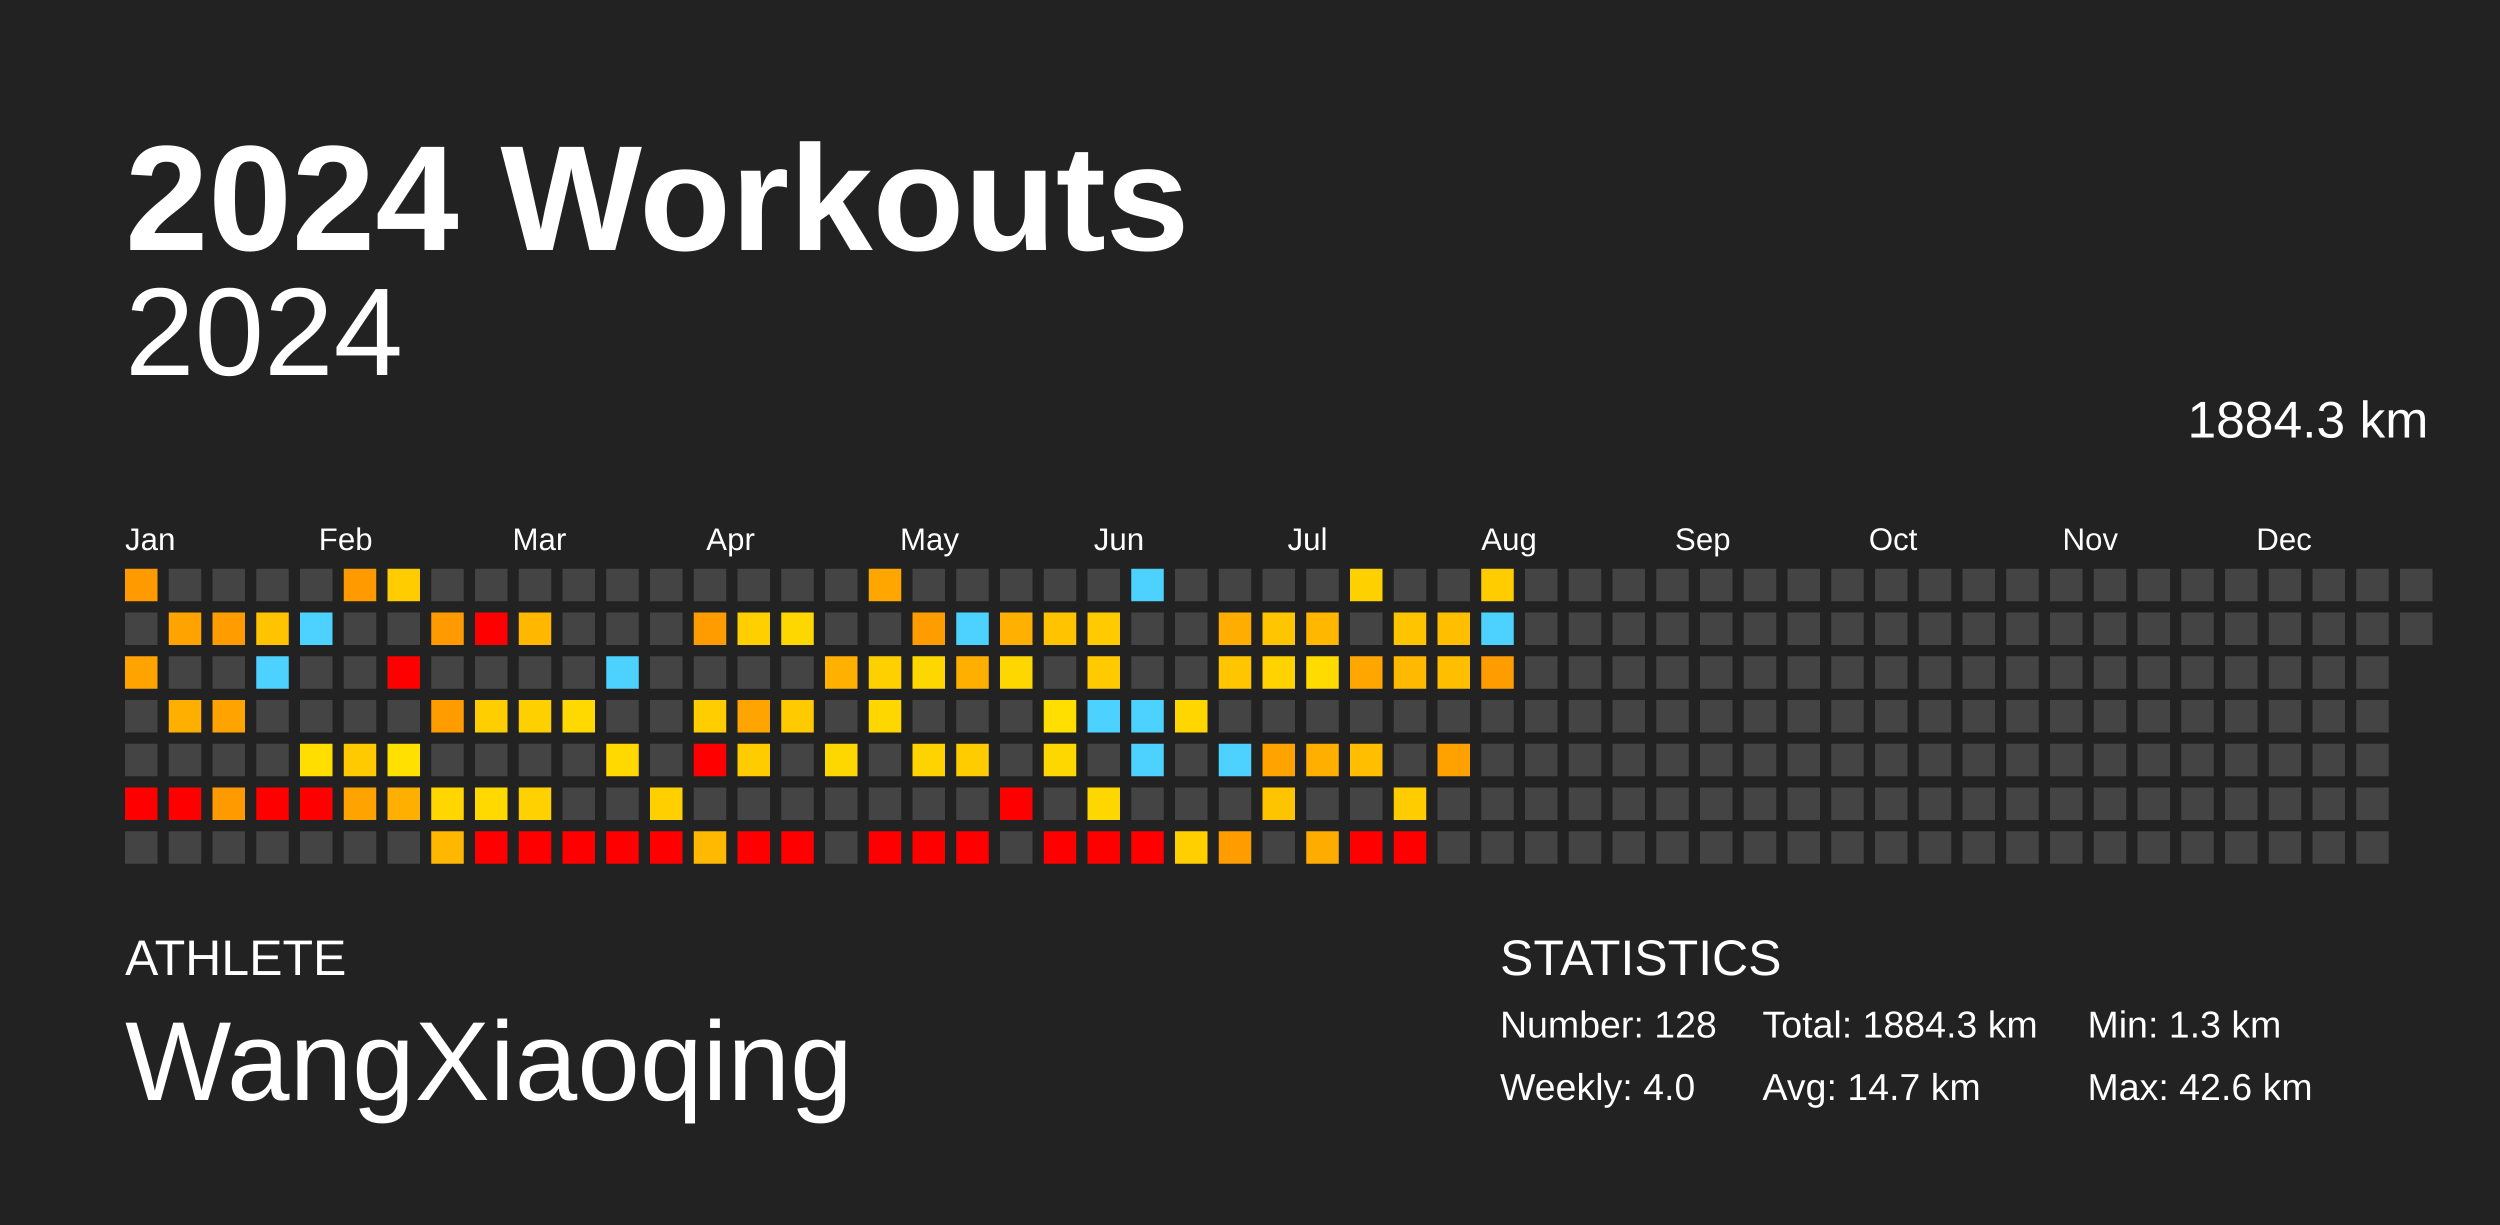
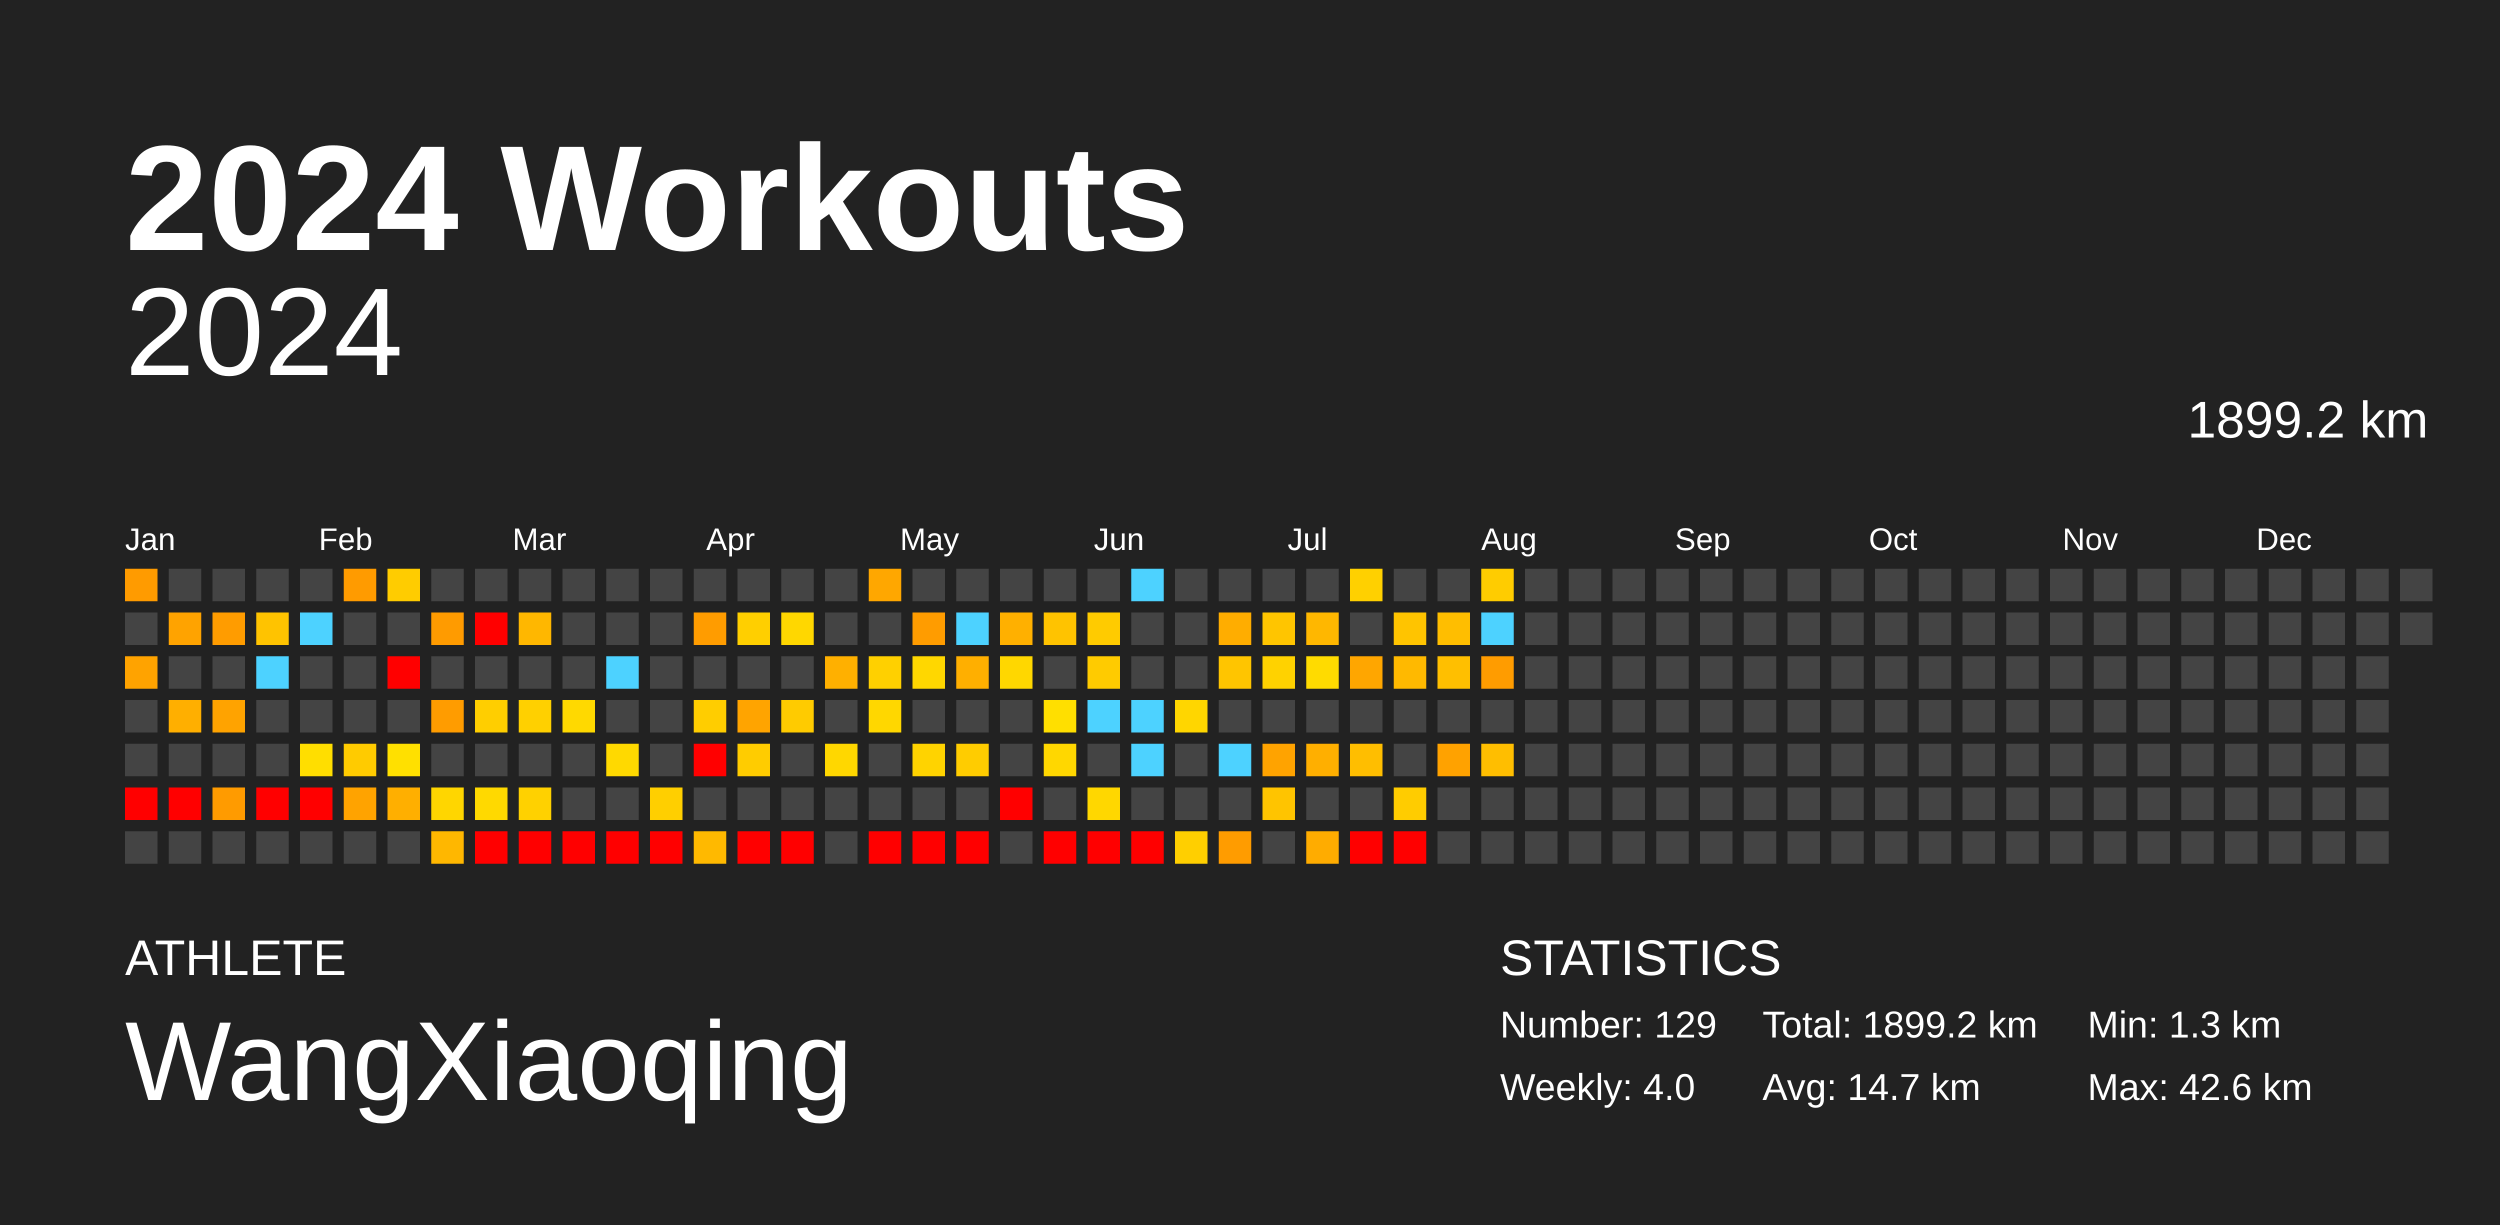
<svg xmlns="http://www.w3.org/2000/svg" baseProfile="full" height="98mm" version="1.1" viewBox="0,0,200,98" width="200mm">
  <defs />
  <rect fill="#222222" height="98" width="200" x="0" y="0" />
  <text fill="#FFFFFF" style="font-size:12px; font-family:Arial; font-weight:bold;" x="10" y="20">2024 Workouts</text>
  <text fill="#FFFFFF" style="font-size:4px; font-family:Arial" x="10" y="78">ATHLETE</text>
  <text fill="#FFFFFF" style="font-size:9px; font-family:Arial" x="10" y="88">WangXiaoqing</text>
  <text fill="#FFFFFF" style="font-size:4px; font-family:Arial" x="120" y="78">STATISTICS</text>
-   <text fill="#FFFFFF" style="font-size:3px; font-family:Arial" x="120" y="83">Number: 128</text>
+   <text fill="#FFFFFF" style="font-size:3px; font-family:Arial" x="120" y="83">Number: 129</text>
  <text fill="#FFFFFF" style="font-size:3px; font-family:Arial" x="120" y="88">Weekly: 4.0</text>
-   <text fill="#FFFFFF" style="font-size:3px; font-family:Arial" x="141" y="83">Total: 1884.3 km</text>
+   <text fill="#FFFFFF" style="font-size:3px; font-family:Arial" x="141" y="83">Total: 1899.2 km</text>
  <text fill="#FFFFFF" style="font-size:3px; font-family:Arial" x="141" y="88">Avg: 14.7 km</text>
  <text fill="#FFFFFF" style="font-size:3px; font-family:Arial" x="167" y="83">Min: 1.3 km</text>
  <text fill="#FFFFFF" style="font-size:3px; font-family:Arial" x="167" y="88">Max: 42.6 km</text>
  <text alignment-baseline="hanging" fill="#FFFFFF" style="font-size:10.0px; font-family:Arial;" x="10" y="30">2024</text>
-   <text alignment-baseline="hanging" fill="#FFFFFF" style="font-size:4.125px; font-family:Arial;" x="175" y="35">1884.3 km</text>
+   <text alignment-baseline="hanging" fill="#FFFFFF" style="font-size:4.125px; font-family:Arial;" x="175" y="35">1899.2 km</text>
  <text fill="#FFFFFF" style="font-size:2.5px; font-family:Arial" x="10.0" y="44">Jan</text>
  <text fill="#FFFFFF" style="font-size:2.5px; font-family:Arial" x="25.5" y="44">Feb</text>
  <text fill="#FFFFFF" style="font-size:2.5px; font-family:Arial" x="41.0" y="44">Mar</text>
  <text fill="#FFFFFF" style="font-size:2.5px; font-family:Arial" x="56.5" y="44">Apr</text>
  <text fill="#FFFFFF" style="font-size:2.5px; font-family:Arial" x="72.0" y="44">May</text>
  <text fill="#FFFFFF" style="font-size:2.5px; font-family:Arial" x="87.5" y="44">Jun</text>
  <text fill="#FFFFFF" style="font-size:2.5px; font-family:Arial" x="103.0" y="44">Jul</text>
  <text fill="#FFFFFF" style="font-size:2.5px; font-family:Arial" x="118.5" y="44">Aug</text>
  <text fill="#FFFFFF" style="font-size:2.5px; font-family:Arial" x="134.0" y="44">Sep</text>
  <text fill="#FFFFFF" style="font-size:2.5px; font-family:Arial" x="149.5" y="44">Oct</text>
  <text fill="#FFFFFF" style="font-size:2.5px; font-family:Arial" x="165.0" y="44">Nov</text>
  <text fill="#FFFFFF" style="font-size:2.5px; font-family:Arial" x="180.5" y="44">Dec</text>
  <rect fill="#ff9b00" height="2.6" width="2.6" x="10.0" y="45.5" />
  <rect fill="#444444" height="2.6" width="2.6" x="10.0" y="49.0" />
  <rect fill="#ffa300" height="2.6" width="2.6" x="10.0" y="52.5" />
  <rect fill="#444444" height="2.6" width="2.6" x="10.0" y="56.0" />
  <rect fill="#444444" height="2.6" width="2.6" x="10.0" y="59.5" />
  <rect fill="red" height="2.6" width="2.6" x="10.0" y="63.0" />
  <rect fill="#444444" height="2.6" width="2.6" x="10.0" y="66.5" />
  <rect fill="#444444" height="2.6" width="2.6" x="13.5" y="45.5" />
  <rect fill="#ffa300" height="2.6" width="2.6" x="13.5" y="49.0" />
  <rect fill="#444444" height="2.6" width="2.6" x="13.5" y="52.5" />
  <rect fill="#ffaf00" height="2.6" width="2.6" x="13.5" y="56.0" />
  <rect fill="#444444" height="2.6" width="2.6" x="13.5" y="59.5" />
  <rect fill="red" height="2.6" width="2.6" x="13.5" y="63.0" />
  <rect fill="#444444" height="2.6" width="2.6" x="13.5" y="66.5" />
  <rect fill="#444444" height="2.6" width="2.6" x="17.0" y="45.5" />
  <rect fill="#ff9c00" height="2.6" width="2.6" x="17.0" y="49.0" />
  <rect fill="#444444" height="2.6" width="2.6" x="17.0" y="52.5" />
  <rect fill="#ffa300" height="2.6" width="2.6" x="17.0" y="56.0" />
  <rect fill="#444444" height="2.6" width="2.6" x="17.0" y="59.5" />
  <rect fill="#ff9b00" height="2.6" width="2.6" x="17.0" y="63.0" />
  <rect fill="#444444" height="2.6" width="2.6" x="17.0" y="66.5" />
  <rect fill="#444444" height="2.6" width="2.6" x="20.5" y="45.5" />
  <rect fill="#ffc300" height="2.6" width="2.6" x="20.5" y="49.0" />
  <rect fill="#4dd2ff" height="2.6" width="2.6" x="20.5" y="52.5" />
  <rect fill="#444444" height="2.6" width="2.6" x="20.5" y="56.0" />
  <rect fill="#444444" height="2.6" width="2.6" x="20.5" y="59.5" />
  <rect fill="red" height="2.6" width="2.6" x="20.5" y="63.0" />
  <rect fill="#444444" height="2.6" width="2.6" x="20.5" y="66.5" />
  <rect fill="#444444" height="2.6" width="2.6" x="24.0" y="45.5" />
  <rect fill="#4dd2ff" height="2.6" width="2.6" x="24.0" y="49.0" />
  <rect fill="#444444" height="2.6" width="2.6" x="24.0" y="52.5" />
  <rect fill="#444444" height="2.6" width="2.6" x="24.0" y="56.0" />
  <rect fill="#ffde00" height="2.6" width="2.6" x="24.0" y="59.5" />
  <rect fill="red" height="2.6" width="2.6" x="24.0" y="63.0" />
  <rect fill="#444444" height="2.6" width="2.6" x="24.0" y="66.5" />
  <rect fill="#ff9b00" height="2.6" width="2.6" x="27.5" y="45.5" />
  <rect fill="#444444" height="2.6" width="2.6" x="27.5" y="49.0" />
  <rect fill="#444444" height="2.6" width="2.6" x="27.5" y="52.5" />
  <rect fill="#444444" height="2.6" width="2.6" x="27.5" y="56.0" />
  <rect fill="#ffcb00" height="2.6" width="2.6" x="27.5" y="59.5" />
  <rect fill="#ffa300" height="2.6" width="2.6" x="27.5" y="63.0" />
  <rect fill="#444444" height="2.6" width="2.6" x="27.5" y="66.5" />
  <rect fill="#ffcc00" height="2.6" width="2.6" x="31.0" y="45.5" />
  <rect fill="#444444" height="2.6" width="2.6" x="31.0" y="49.0" />
  <rect fill="red" height="2.6" width="2.6" x="31.0" y="52.5" />
  <rect fill="#444444" height="2.6" width="2.6" x="31.0" y="56.0" />
  <rect fill="#ffe000" height="2.6" width="2.6" x="31.0" y="59.5" />
  <rect fill="#ffaf00" height="2.6" width="2.6" x="31.0" y="63.0" />
  <rect fill="#444444" height="2.6" width="2.6" x="31.0" y="66.5" />
  <rect fill="#444444" height="2.6" width="2.6" x="34.5" y="45.5" />
  <rect fill="#ff9b00" height="2.6" width="2.6" x="34.5" y="49.0" />
  <rect fill="#444444" height="2.6" width="2.6" x="34.5" y="52.5" />
  <rect fill="#ff9c00" height="2.6" width="2.6" x="34.5" y="56.0" />
  <rect fill="#444444" height="2.6" width="2.6" x="34.5" y="59.5" />
  <rect fill="#ffd600" height="2.6" width="2.6" x="34.5" y="63.0" />
  <rect fill="#ffb700" height="2.6" width="2.6" x="34.5" y="66.5" />
  <rect fill="#444444" height="2.6" width="2.6" x="38.0" y="45.5" />
  <rect fill="red" height="2.6" width="2.6" x="38.0" y="49.0" />
  <rect fill="#444444" height="2.6" width="2.6" x="38.0" y="52.5" />
  <rect fill="#ffce00" height="2.6" width="2.6" x="38.0" y="56.0" />
  <rect fill="#444444" height="2.6" width="2.6" x="38.0" y="59.5" />
  <rect fill="#ffd900" height="2.6" width="2.6" x="38.0" y="63.0" />
  <rect fill="red" height="2.6" width="2.6" x="38.0" y="66.5" />
  <rect fill="#444444" height="2.6" width="2.6" x="41.5" y="45.5" />
  <rect fill="#ffb700" height="2.6" width="2.6" x="41.5" y="49.0" />
  <rect fill="#444444" height="2.6" width="2.6" x="41.5" y="52.5" />
  <rect fill="#ffd000" height="2.6" width="2.6" x="41.5" y="56.0" />
  <rect fill="#444444" height="2.6" width="2.6" x="41.5" y="59.5" />
  <rect fill="#ffd100" height="2.6" width="2.6" x="41.5" y="63.0" />
  <rect fill="red" height="2.6" width="2.6" x="41.5" y="66.5" />
  <rect fill="#444444" height="2.6" width="2.6" x="45.0" y="45.5" />
  <rect fill="#444444" height="2.6" width="2.6" x="45.0" y="49.0" />
  <rect fill="#444444" height="2.6" width="2.6" x="45.0" y="52.5" />
  <rect fill="#ffd900" height="2.6" width="2.6" x="45.0" y="56.0" />
  <rect fill="#444444" height="2.6" width="2.6" x="45.0" y="59.5" />
  <rect fill="#444444" height="2.6" width="2.6" x="45.0" y="63.0" />
  <rect fill="red" height="2.6" width="2.6" x="45.0" y="66.5" />
  <rect fill="#444444" height="2.6" width="2.6" x="48.5" y="45.5" />
  <rect fill="#444444" height="2.6" width="2.6" x="48.5" y="49.0" />
  <rect fill="#4dd2ff" height="2.6" width="2.6" x="48.5" y="52.5" />
  <rect fill="#444444" height="2.6" width="2.6" x="48.5" y="56.0" />
  <rect fill="#ffd900" height="2.6" width="2.6" x="48.5" y="59.5" />
  <rect fill="#444444" height="2.6" width="2.6" x="48.5" y="63.0" />
  <rect fill="red" height="2.6" width="2.6" x="48.5" y="66.5" />
  <rect fill="#444444" height="2.6" width="2.6" x="52.0" y="45.5" />
  <rect fill="#444444" height="2.6" width="2.6" x="52.0" y="49.0" />
  <rect fill="#444444" height="2.6" width="2.6" x="52.0" y="52.5" />
  <rect fill="#444444" height="2.6" width="2.6" x="52.0" y="56.0" />
  <rect fill="#444444" height="2.6" width="2.6" x="52.0" y="59.5" />
  <rect fill="#ffcf00" height="2.6" width="2.6" x="52.0" y="63.0" />
  <rect fill="red" height="2.6" width="2.6" x="52.0" y="66.5" />
  <rect fill="#444444" height="2.6" width="2.6" x="55.5" y="45.5" />
  <rect fill="#ff9c00" height="2.6" width="2.6" x="55.5" y="49.0" />
  <rect fill="#444444" height="2.6" width="2.6" x="55.5" y="52.5" />
  <rect fill="#ffcd00" height="2.6" width="2.6" x="55.5" y="56.0" />
  <rect fill="red" height="2.6" width="2.6" x="55.5" y="59.5" />
  <rect fill="#444444" height="2.6" width="2.6" x="55.5" y="63.0" />
  <rect fill="#ffb900" height="2.6" width="2.6" x="55.5" y="66.5" />
  <rect fill="#444444" height="2.6" width="2.6" x="59.0" y="45.5" />
  <rect fill="#ffcf00" height="2.6" width="2.6" x="59.0" y="49.0" />
  <rect fill="#444444" height="2.6" width="2.6" x="59.0" y="52.5" />
  <rect fill="#ffa400" height="2.6" width="2.6" x="59.0" y="56.0" />
  <rect fill="#ffcc00" height="2.6" width="2.6" x="59.0" y="59.5" />
  <rect fill="#444444" height="2.6" width="2.6" x="59.0" y="63.0" />
  <rect fill="red" height="2.6" width="2.6" x="59.0" y="66.5" />
  <rect fill="#444444" height="2.6" width="2.6" x="62.5" y="45.5" />
  <rect fill="#ffd700" height="2.6" width="2.6" x="62.5" y="49.0" />
  <rect fill="#444444" height="2.6" width="2.6" x="62.5" y="52.5" />
  <rect fill="#ffcb00" height="2.6" width="2.6" x="62.5" y="56.0" />
  <rect fill="#444444" height="2.6" width="2.6" x="62.5" y="59.5" />
  <rect fill="#444444" height="2.6" width="2.6" x="62.5" y="63.0" />
  <rect fill="red" height="2.6" width="2.6" x="62.5" y="66.5" />
  <rect fill="#444444" height="2.6" width="2.6" x="66.0" y="45.5" />
  <rect fill="#444444" height="2.6" width="2.6" x="66.0" y="49.0" />
  <rect fill="#ffb000" height="2.6" width="2.6" x="66.0" y="52.5" />
  <rect fill="#444444" height="2.6" width="2.6" x="66.0" y="56.0" />
  <rect fill="#ffd700" height="2.6" width="2.6" x="66.0" y="59.5" />
  <rect fill="#444444" height="2.6" width="2.6" x="66.0" y="63.0" />
  <rect fill="#444444" height="2.6" width="2.6" x="66.0" y="66.5" />
  <rect fill="#ffa700" height="2.6" width="2.6" x="69.5" y="45.5" />
  <rect fill="#444444" height="2.6" width="2.6" x="69.5" y="49.0" />
  <rect fill="#ffd000" height="2.6" width="2.6" x="69.5" y="52.5" />
  <rect fill="#ffd700" height="2.6" width="2.6" x="69.5" y="56.0" />
  <rect fill="#444444" height="2.6" width="2.6" x="69.5" y="59.5" />
  <rect fill="#444444" height="2.6" width="2.6" x="69.5" y="63.0" />
  <rect fill="red" height="2.6" width="2.6" x="69.5" y="66.5" />
  <rect fill="#444444" height="2.6" width="2.6" x="73.0" y="45.5" />
  <rect fill="#ff9c00" height="2.6" width="2.6" x="73.0" y="49.0" />
  <rect fill="#ffd700" height="2.6" width="2.6" x="73.0" y="52.5" />
  <rect fill="#444444" height="2.6" width="2.6" x="73.0" y="56.0" />
  <rect fill="#ffd300" height="2.6" width="2.6" x="73.0" y="59.5" />
  <rect fill="#444444" height="2.6" width="2.6" x="73.0" y="63.0" />
  <rect fill="red" height="2.6" width="2.6" x="73.0" y="66.5" />
  <rect fill="#444444" height="2.6" width="2.6" x="76.5" y="45.5" />
  <rect fill="#4dd2ff" height="2.6" width="2.6" x="76.5" y="49.0" />
  <rect fill="#ffaf00" height="2.6" width="2.6" x="76.5" y="52.5" />
  <rect fill="#444444" height="2.6" width="2.6" x="76.5" y="56.0" />
  <rect fill="#ffcc00" height="2.6" width="2.6" x="76.5" y="59.5" />
  <rect fill="#444444" height="2.6" width="2.6" x="76.5" y="63.0" />
  <rect fill="red" height="2.6" width="2.6" x="76.5" y="66.5" />
  <rect fill="#444444" height="2.6" width="2.6" x="80.0" y="45.5" />
  <rect fill="#ffb000" height="2.6" width="2.6" x="80.0" y="49.0" />
  <rect fill="#ffd700" height="2.6" width="2.6" x="80.0" y="52.5" />
  <rect fill="#444444" height="2.6" width="2.6" x="80.0" y="56.0" />
  <rect fill="#444444" height="2.6" width="2.6" x="80.0" y="59.5" />
  <rect fill="red" height="2.6" width="2.6" x="80.0" y="63.0" />
  <rect fill="#444444" height="2.6" width="2.6" x="80.0" y="66.5" />
  <rect fill="#444444" height="2.6" width="2.6" x="83.5" y="45.5" />
  <rect fill="#ffc300" height="2.6" width="2.6" x="83.5" y="49.0" />
  <rect fill="#444444" height="2.6" width="2.6" x="83.5" y="52.5" />
  <rect fill="#ffdf00" height="2.6" width="2.6" x="83.5" y="56.0" />
  <rect fill="#ffd700" height="2.6" width="2.6" x="83.5" y="59.5" />
  <rect fill="#444444" height="2.6" width="2.6" x="83.5" y="63.0" />
  <rect fill="red" height="2.6" width="2.6" x="83.5" y="66.5" />
  <rect fill="#444444" height="2.6" width="2.6" x="87.0" y="45.5" />
  <rect fill="#ffcb00" height="2.6" width="2.6" x="87.0" y="49.0" />
  <rect fill="#ffcb00" height="2.6" width="2.6" x="87.0" y="52.5" />
  <rect fill="#4dd2ff" height="2.6" width="2.6" x="87.0" y="56.0" />
  <rect fill="#444444" height="2.6" width="2.6" x="87.0" y="59.5" />
  <rect fill="#ffd700" height="2.6" width="2.6" x="87.0" y="63.0" />
  <rect fill="red" height="2.6" width="2.6" x="87.0" y="66.5" />
  <rect fill="#4dd2ff" height="2.6" width="2.6" x="90.5" y="45.5" />
  <rect fill="#444444" height="2.6" width="2.6" x="90.5" y="49.0" />
  <rect fill="#444444" height="2.6" width="2.6" x="90.5" y="52.5" />
  <rect fill="#4dd2ff" height="2.6" width="2.6" x="90.5" y="56.0" />
  <rect fill="#4dd2ff" height="2.6" width="2.6" x="90.5" y="59.5" />
  <rect fill="#444444" height="2.6" width="2.6" x="90.5" y="63.0" />
  <rect fill="red" height="2.6" width="2.6" x="90.5" y="66.5" />
  <rect fill="#444444" height="2.6" width="2.6" x="94.0" y="45.5" />
  <rect fill="#444444" height="2.6" width="2.6" x="94.0" y="49.0" />
  <rect fill="#444444" height="2.6" width="2.6" x="94.0" y="52.5" />
  <rect fill="#ffd600" height="2.6" width="2.6" x="94.0" y="56.0" />
  <rect fill="#444444" height="2.6" width="2.6" x="94.0" y="59.5" />
  <rect fill="#444444" height="2.6" width="2.6" x="94.0" y="63.0" />
  <rect fill="#ffcf00" height="2.6" width="2.6" x="94.0" y="66.5" />
  <rect fill="#444444" height="2.6" width="2.6" x="97.5" y="45.5" />
  <rect fill="#ffad00" height="2.6" width="2.6" x="97.5" y="49.0" />
  <rect fill="#ffc500" height="2.6" width="2.6" x="97.5" y="52.5" />
  <rect fill="#444444" height="2.6" width="2.6" x="97.5" y="56.0" />
  <rect fill="#4dd2ff" height="2.6" width="2.6" x="97.5" y="59.5" />
  <rect fill="#444444" height="2.6" width="2.6" x="97.5" y="63.0" />
  <rect fill="#ff9c00" height="2.6" width="2.6" x="97.5" y="66.5" />
  <rect fill="#444444" height="2.6" width="2.6" x="101.0" y="45.5" />
  <rect fill="#ffc500" height="2.6" width="2.6" x="101.0" y="49.0" />
  <rect fill="#ffd200" height="2.6" width="2.6" x="101.0" y="52.5" />
  <rect fill="#444444" height="2.6" width="2.6" x="101.0" y="56.0" />
  <rect fill="#ffa300" height="2.6" width="2.6" x="101.0" y="59.5" />
  <rect fill="#ffc400" height="2.6" width="2.6" x="101.0" y="63.0" />
  <rect fill="#444444" height="2.6" width="2.6" x="101.0" y="66.5" />
  <rect fill="#444444" height="2.6" width="2.6" x="104.5" y="45.5" />
  <rect fill="#ffb700" height="2.6" width="2.6" x="104.5" y="49.0" />
  <rect fill="#ffdb00" height="2.6" width="2.6" x="104.5" y="52.5" />
  <rect fill="#444444" height="2.6" width="2.6" x="104.5" y="56.0" />
  <rect fill="#ffaf00" height="2.6" width="2.6" x="104.5" y="59.5" />
  <rect fill="#444444" height="2.6" width="2.6" x="104.5" y="63.0" />
  <rect fill="#ffac00" height="2.6" width="2.6" x="104.5" y="66.5" />
  <rect fill="#ffd000" height="2.6" width="2.6" x="108.0" y="45.5" />
  <rect fill="#444444" height="2.6" width="2.6" x="108.0" y="49.0" />
  <rect fill="#ffa600" height="2.6" width="2.6" x="108.0" y="52.5" />
  <rect fill="#444444" height="2.6" width="2.6" x="108.0" y="56.0" />
  <rect fill="#ffbe00" height="2.6" width="2.6" x="108.0" y="59.5" />
  <rect fill="#444444" height="2.6" width="2.6" x="108.0" y="63.0" />
  <rect fill="red" height="2.6" width="2.6" x="108.0" y="66.5" />
  <rect fill="#444444" height="2.6" width="2.6" x="111.5" y="45.5" />
  <rect fill="#ffc400" height="2.6" width="2.6" x="111.5" y="49.0" />
  <rect fill="#ffb900" height="2.6" width="2.6" x="111.5" y="52.5" />
  <rect fill="#444444" height="2.6" width="2.6" x="111.5" y="56.0" />
  <rect fill="#444444" height="2.6" width="2.6" x="111.5" y="59.5" />
  <rect fill="#ffcc00" height="2.6" width="2.6" x="111.5" y="63.0" />
  <rect fill="red" height="2.6" width="2.6" x="111.5" y="66.5" />
  <rect fill="#444444" height="2.6" width="2.6" x="115.0" y="45.5" />
  <rect fill="#ffbe00" height="2.6" width="2.6" x="115.0" y="49.0" />
  <rect fill="#ffbf00" height="2.6" width="2.6" x="115.0" y="52.5" />
  <rect fill="#444444" height="2.6" width="2.6" x="115.0" y="56.0" />
  <rect fill="#ffa200" height="2.6" width="2.6" x="115.0" y="59.5" />
  <rect fill="#444444" height="2.6" width="2.6" x="115.0" y="63.0" />
  <rect fill="#444444" height="2.6" width="2.6" x="115.0" y="66.5" />
  <rect fill="#ffcc00" height="2.6" width="2.6" x="118.5" y="45.5" />
  <rect fill="#4dd2ff" height="2.6" width="2.6" x="118.5" y="49.0" />
  <rect fill="#ff9c00" height="2.6" width="2.6" x="118.5" y="52.5" />
  <rect fill="#444444" height="2.6" width="2.6" x="118.5" y="56.0" />
-   <rect fill="#444444" height="2.6" width="2.6" x="118.5" y="59.5" />
+   <rect fill="#ffbe00" height="2.6" width="2.6" x="118.5" y="59.5" />
  <rect fill="#444444" height="2.6" width="2.6" x="118.5" y="63.0" />
  <rect fill="#444444" height="2.6" width="2.6" x="118.5" y="66.5" />
  <rect fill="#444444" height="2.6" width="2.6" x="122.0" y="45.5" />
  <rect fill="#444444" height="2.6" width="2.6" x="122.0" y="49.0" />
  <rect fill="#444444" height="2.6" width="2.6" x="122.0" y="52.5" />
  <rect fill="#444444" height="2.6" width="2.6" x="122.0" y="56.0" />
  <rect fill="#444444" height="2.6" width="2.6" x="122.0" y="59.5" />
  <rect fill="#444444" height="2.6" width="2.6" x="122.0" y="63.0" />
  <rect fill="#444444" height="2.6" width="2.6" x="122.0" y="66.5" />
  <rect fill="#444444" height="2.6" width="2.6" x="125.5" y="45.5" />
  <rect fill="#444444" height="2.6" width="2.6" x="125.5" y="49.0" />
  <rect fill="#444444" height="2.6" width="2.6" x="125.5" y="52.5" />
  <rect fill="#444444" height="2.6" width="2.6" x="125.5" y="56.0" />
  <rect fill="#444444" height="2.6" width="2.6" x="125.5" y="59.5" />
  <rect fill="#444444" height="2.6" width="2.6" x="125.5" y="63.0" />
  <rect fill="#444444" height="2.6" width="2.6" x="125.5" y="66.5" />
  <rect fill="#444444" height="2.6" width="2.6" x="129.0" y="45.5" />
  <rect fill="#444444" height="2.6" width="2.6" x="129.0" y="49.0" />
  <rect fill="#444444" height="2.6" width="2.6" x="129.0" y="52.5" />
  <rect fill="#444444" height="2.6" width="2.6" x="129.0" y="56.0" />
  <rect fill="#444444" height="2.6" width="2.6" x="129.0" y="59.5" />
  <rect fill="#444444" height="2.6" width="2.6" x="129.0" y="63.0" />
  <rect fill="#444444" height="2.6" width="2.6" x="129.0" y="66.5" />
  <rect fill="#444444" height="2.6" width="2.6" x="132.5" y="45.5" />
  <rect fill="#444444" height="2.6" width="2.6" x="132.5" y="49.0" />
  <rect fill="#444444" height="2.6" width="2.6" x="132.5" y="52.5" />
  <rect fill="#444444" height="2.6" width="2.6" x="132.5" y="56.0" />
  <rect fill="#444444" height="2.6" width="2.6" x="132.5" y="59.5" />
  <rect fill="#444444" height="2.6" width="2.6" x="132.5" y="63.0" />
  <rect fill="#444444" height="2.6" width="2.6" x="132.5" y="66.5" />
  <rect fill="#444444" height="2.6" width="2.6" x="136.0" y="45.5" />
  <rect fill="#444444" height="2.6" width="2.6" x="136.0" y="49.0" />
  <rect fill="#444444" height="2.6" width="2.6" x="136.0" y="52.5" />
  <rect fill="#444444" height="2.6" width="2.6" x="136.0" y="56.0" />
  <rect fill="#444444" height="2.6" width="2.6" x="136.0" y="59.5" />
  <rect fill="#444444" height="2.6" width="2.6" x="136.0" y="63.0" />
  <rect fill="#444444" height="2.6" width="2.6" x="136.0" y="66.5" />
  <rect fill="#444444" height="2.6" width="2.6" x="139.5" y="45.5" />
  <rect fill="#444444" height="2.6" width="2.6" x="139.5" y="49.0" />
  <rect fill="#444444" height="2.6" width="2.6" x="139.5" y="52.5" />
  <rect fill="#444444" height="2.6" width="2.6" x="139.5" y="56.0" />
  <rect fill="#444444" height="2.6" width="2.6" x="139.5" y="59.5" />
  <rect fill="#444444" height="2.6" width="2.6" x="139.5" y="63.0" />
  <rect fill="#444444" height="2.6" width="2.6" x="139.5" y="66.5" />
  <rect fill="#444444" height="2.6" width="2.6" x="143.0" y="45.5" />
  <rect fill="#444444" height="2.6" width="2.6" x="143.0" y="49.0" />
  <rect fill="#444444" height="2.6" width="2.6" x="143.0" y="52.5" />
  <rect fill="#444444" height="2.6" width="2.6" x="143.0" y="56.0" />
  <rect fill="#444444" height="2.6" width="2.6" x="143.0" y="59.5" />
  <rect fill="#444444" height="2.6" width="2.6" x="143.0" y="63.0" />
  <rect fill="#444444" height="2.6" width="2.6" x="143.0" y="66.5" />
  <rect fill="#444444" height="2.6" width="2.6" x="146.5" y="45.5" />
  <rect fill="#444444" height="2.6" width="2.6" x="146.5" y="49.0" />
  <rect fill="#444444" height="2.6" width="2.6" x="146.5" y="52.5" />
  <rect fill="#444444" height="2.6" width="2.6" x="146.5" y="56.0" />
  <rect fill="#444444" height="2.6" width="2.6" x="146.5" y="59.5" />
  <rect fill="#444444" height="2.6" width="2.6" x="146.5" y="63.0" />
  <rect fill="#444444" height="2.6" width="2.6" x="146.5" y="66.5" />
  <rect fill="#444444" height="2.6" width="2.6" x="150.0" y="45.5" />
  <rect fill="#444444" height="2.6" width="2.6" x="150.0" y="49.0" />
  <rect fill="#444444" height="2.6" width="2.6" x="150.0" y="52.5" />
  <rect fill="#444444" height="2.6" width="2.6" x="150.0" y="56.0" />
  <rect fill="#444444" height="2.6" width="2.6" x="150.0" y="59.5" />
  <rect fill="#444444" height="2.6" width="2.6" x="150.0" y="63.0" />
  <rect fill="#444444" height="2.6" width="2.6" x="150.0" y="66.5" />
  <rect fill="#444444" height="2.6" width="2.6" x="153.5" y="45.5" />
  <rect fill="#444444" height="2.6" width="2.6" x="153.5" y="49.0" />
  <rect fill="#444444" height="2.6" width="2.6" x="153.5" y="52.5" />
  <rect fill="#444444" height="2.6" width="2.6" x="153.5" y="56.0" />
  <rect fill="#444444" height="2.6" width="2.6" x="153.5" y="59.5" />
  <rect fill="#444444" height="2.6" width="2.6" x="153.5" y="63.0" />
  <rect fill="#444444" height="2.6" width="2.6" x="153.5" y="66.5" />
  <rect fill="#444444" height="2.6" width="2.6" x="157.0" y="45.5" />
  <rect fill="#444444" height="2.6" width="2.6" x="157.0" y="49.0" />
  <rect fill="#444444" height="2.6" width="2.6" x="157.0" y="52.5" />
  <rect fill="#444444" height="2.6" width="2.6" x="157.0" y="56.0" />
  <rect fill="#444444" height="2.6" width="2.6" x="157.0" y="59.5" />
  <rect fill="#444444" height="2.6" width="2.6" x="157.0" y="63.0" />
  <rect fill="#444444" height="2.6" width="2.6" x="157.0" y="66.5" />
  <rect fill="#444444" height="2.6" width="2.6" x="160.5" y="45.5" />
  <rect fill="#444444" height="2.6" width="2.6" x="160.5" y="49.0" />
  <rect fill="#444444" height="2.6" width="2.6" x="160.5" y="52.5" />
  <rect fill="#444444" height="2.6" width="2.6" x="160.5" y="56.0" />
  <rect fill="#444444" height="2.6" width="2.6" x="160.5" y="59.5" />
  <rect fill="#444444" height="2.6" width="2.6" x="160.5" y="63.0" />
  <rect fill="#444444" height="2.6" width="2.6" x="160.5" y="66.5" />
  <rect fill="#444444" height="2.6" width="2.6" x="164.0" y="45.5" />
  <rect fill="#444444" height="2.6" width="2.6" x="164.0" y="49.0" />
  <rect fill="#444444" height="2.6" width="2.6" x="164.0" y="52.5" />
  <rect fill="#444444" height="2.6" width="2.6" x="164.0" y="56.0" />
  <rect fill="#444444" height="2.6" width="2.6" x="164.0" y="59.5" />
  <rect fill="#444444" height="2.6" width="2.6" x="164.0" y="63.0" />
  <rect fill="#444444" height="2.6" width="2.6" x="164.0" y="66.5" />
  <rect fill="#444444" height="2.6" width="2.6" x="167.5" y="45.5" />
  <rect fill="#444444" height="2.6" width="2.6" x="167.5" y="49.0" />
  <rect fill="#444444" height="2.6" width="2.6" x="167.5" y="52.5" />
  <rect fill="#444444" height="2.6" width="2.6" x="167.5" y="56.0" />
  <rect fill="#444444" height="2.6" width="2.6" x="167.5" y="59.5" />
  <rect fill="#444444" height="2.6" width="2.6" x="167.5" y="63.0" />
  <rect fill="#444444" height="2.6" width="2.6" x="167.5" y="66.5" />
  <rect fill="#444444" height="2.6" width="2.6" x="171.0" y="45.5" />
  <rect fill="#444444" height="2.6" width="2.6" x="171.0" y="49.0" />
  <rect fill="#444444" height="2.6" width="2.6" x="171.0" y="52.5" />
  <rect fill="#444444" height="2.6" width="2.6" x="171.0" y="56.0" />
  <rect fill="#444444" height="2.6" width="2.6" x="171.0" y="59.5" />
  <rect fill="#444444" height="2.6" width="2.6" x="171.0" y="63.0" />
  <rect fill="#444444" height="2.6" width="2.6" x="171.0" y="66.5" />
  <rect fill="#444444" height="2.6" width="2.6" x="174.5" y="45.5" />
  <rect fill="#444444" height="2.6" width="2.6" x="174.5" y="49.0" />
  <rect fill="#444444" height="2.6" width="2.6" x="174.5" y="52.5" />
  <rect fill="#444444" height="2.6" width="2.6" x="174.5" y="56.0" />
  <rect fill="#444444" height="2.6" width="2.6" x="174.5" y="59.5" />
  <rect fill="#444444" height="2.6" width="2.6" x="174.5" y="63.0" />
  <rect fill="#444444" height="2.6" width="2.6" x="174.5" y="66.5" />
  <rect fill="#444444" height="2.6" width="2.6" x="178.0" y="45.5" />
  <rect fill="#444444" height="2.6" width="2.6" x="178.0" y="49.0" />
  <rect fill="#444444" height="2.6" width="2.6" x="178.0" y="52.5" />
  <rect fill="#444444" height="2.6" width="2.6" x="178.0" y="56.0" />
  <rect fill="#444444" height="2.6" width="2.6" x="178.0" y="59.5" />
  <rect fill="#444444" height="2.6" width="2.6" x="178.0" y="63.0" />
  <rect fill="#444444" height="2.6" width="2.6" x="178.0" y="66.5" />
  <rect fill="#444444" height="2.6" width="2.6" x="181.5" y="45.5" />
  <rect fill="#444444" height="2.6" width="2.6" x="181.5" y="49.0" />
  <rect fill="#444444" height="2.6" width="2.6" x="181.5" y="52.5" />
  <rect fill="#444444" height="2.6" width="2.6" x="181.5" y="56.0" />
  <rect fill="#444444" height="2.6" width="2.6" x="181.5" y="59.5" />
  <rect fill="#444444" height="2.6" width="2.6" x="181.5" y="63.0" />
  <rect fill="#444444" height="2.6" width="2.6" x="181.5" y="66.5" />
  <rect fill="#444444" height="2.6" width="2.6" x="185.0" y="45.5" />
  <rect fill="#444444" height="2.6" width="2.6" x="185.0" y="49.0" />
  <rect fill="#444444" height="2.6" width="2.6" x="185.0" y="52.5" />
  <rect fill="#444444" height="2.6" width="2.6" x="185.0" y="56.0" />
  <rect fill="#444444" height="2.6" width="2.6" x="185.0" y="59.5" />
  <rect fill="#444444" height="2.6" width="2.6" x="185.0" y="63.0" />
  <rect fill="#444444" height="2.6" width="2.6" x="185.0" y="66.5" />
  <rect fill="#444444" height="2.6" width="2.6" x="188.5" y="45.5" />
  <rect fill="#444444" height="2.6" width="2.6" x="188.5" y="49.0" />
  <rect fill="#444444" height="2.6" width="2.6" x="188.5" y="52.5" />
  <rect fill="#444444" height="2.6" width="2.6" x="188.5" y="56.0" />
  <rect fill="#444444" height="2.6" width="2.6" x="188.5" y="59.5" />
  <rect fill="#444444" height="2.6" width="2.6" x="188.5" y="63.0" />
  <rect fill="#444444" height="2.6" width="2.6" x="188.5" y="66.5" />
  <rect fill="#444444" height="2.6" width="2.6" x="192.0" y="45.5" />
  <rect fill="#444444" height="2.6" width="2.6" x="192.0" y="49.0" />
</svg>
